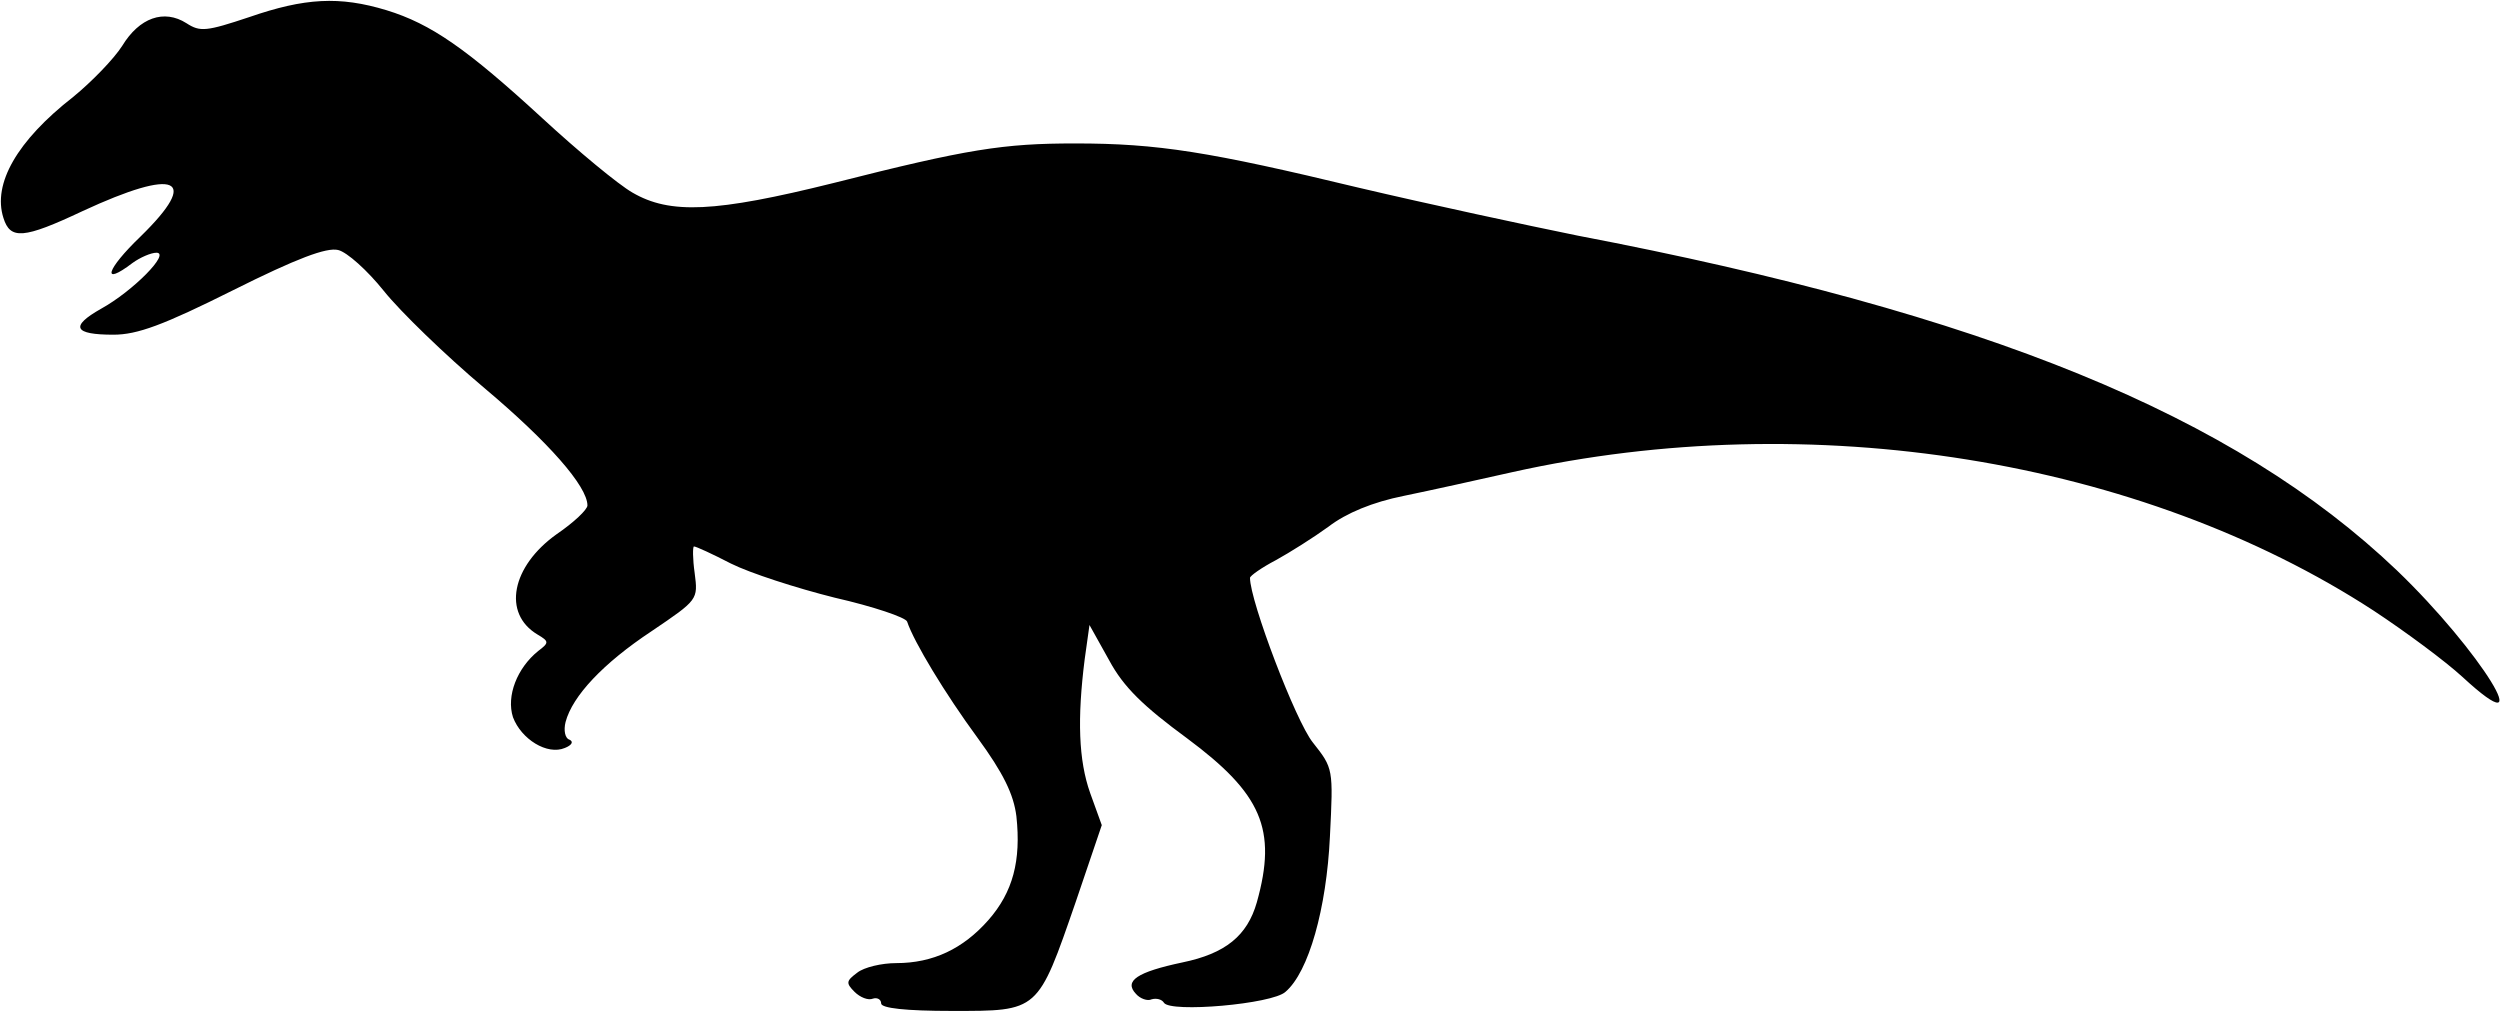
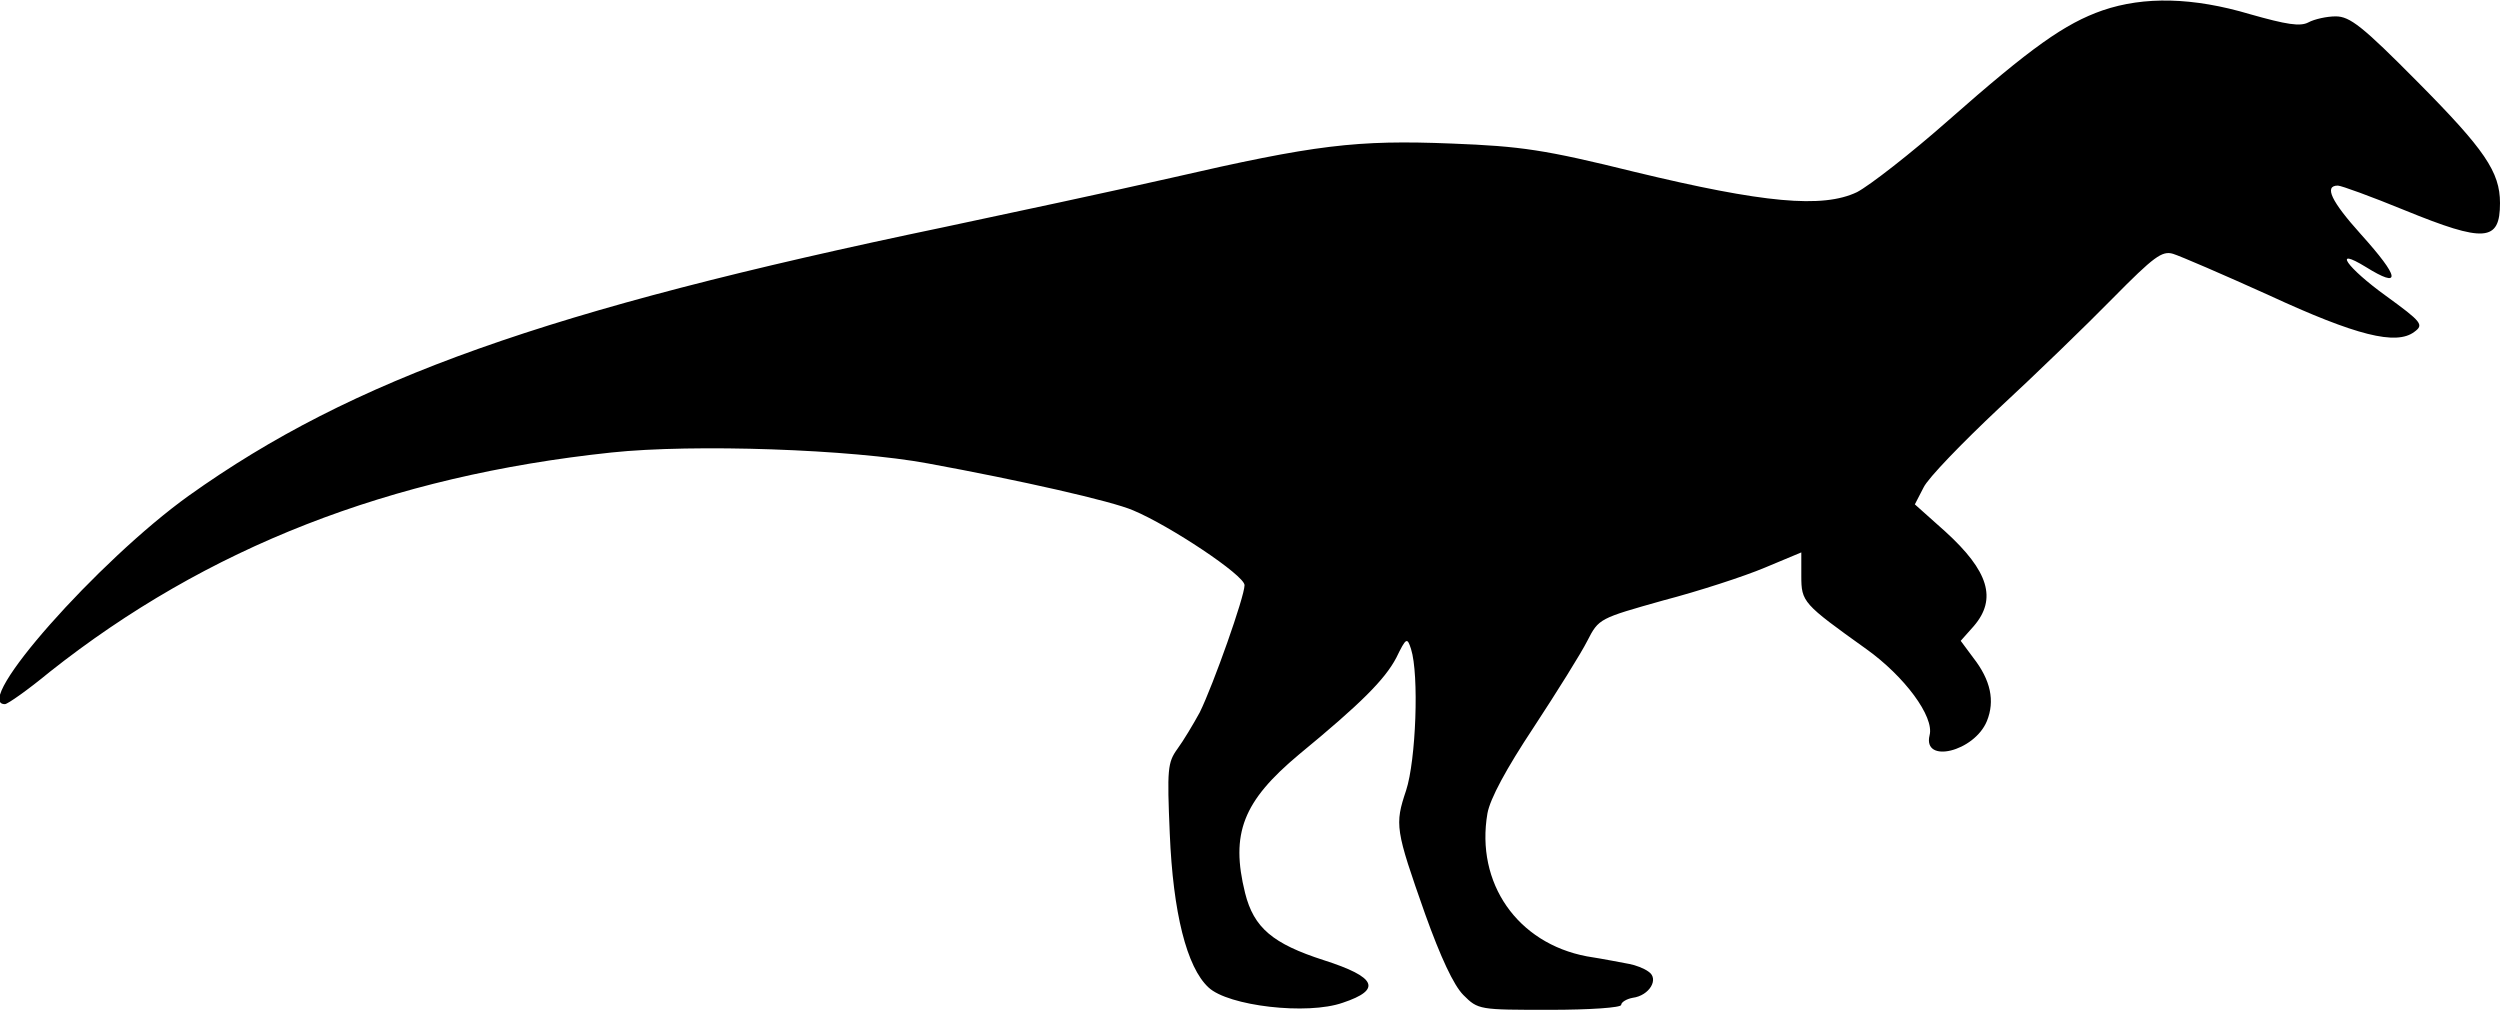
- <svg xmlns="http://www.w3.org/2000/svg" version="1.0" width="366pt" height="148pt" viewBox="0 0 366 148" preserveAspectRatio="xMidYMid meet">
-   <g transform="translate(0,148) scale(0.1,-0.1)" fill="current" stroke="current" stroke-width="50">
-     <path d="M365 1455 c-63 -21 -72 -22 -92 -9 -33 21 -69 8 -94 -33 -12 -19 -45 -53 -72 -75 -82 -64 -118 -127 -102 -177 10 -32 29 -31 116 10 138 64 173 49 85 -37 -51 -49 -58 -74 -12 -39 11 8 27 15 35 15 21 0 -34 -56 -81 -82 -46 -26 -40 -38 18 -38 35 0 73 14 175 65 94 47 137 63 154 59 13 -3 43 -30 67 -60 24 -30 90 -94 147 -142 94 -79 151 -144 151 -172 0 -6 -20 -25 -45 -42 -66 -47 -80 -116 -28 -147 17 -10 17 -12 1 -24 -31 -25 -47 -66 -37 -97 12 -32 50 -56 76 -45 10 4 13 9 7 12 -7 2 -9 14 -6 26 10 38 55 86 126 133 68 46 68 46 63 85 -3 21 -3 39 -1 39 3 0 27 -11 54 -25 28 -14 96 -36 152 -50 57 -13 104 -29 106 -35 10 -30 56 -106 103 -170 38 -52 53 -83 57 -115 7 -65 -5 -111 -41 -152 -37 -42 -81 -63 -135 -63 -21 0 -47 -6 -57 -14 -16 -12 -17 -15 -4 -28 8 -8 20 -13 27 -10 6 2 12 -1 12 -7 0 -7 36 -11 104 -11 127 0 125 -2 181 160 l38 112 -17 47 c-17 48 -19 109 -8 196 l7 50 29 -52 c21 -39 50 -67 114 -114 109 -81 132 -133 102 -240 -14 -49 -46 -75 -109 -88 -66 -14 -86 -27 -68 -46 6 -7 17 -11 23 -8 7 2 15 0 18 -5 9 -15 159 -2 178 16 34 29 60 122 65 227 5 100 5 100 -25 138 -25 31 -92 207 -92 241 0 3 17 15 38 26 20 11 55 33 77 49 26 20 65 36 110 45 39 8 111 24 160 35 436 97 919 19 1260 -203 47 -31 105 -74 130 -97 117 -108 26 39 -96 156 -238 227 -603 376 -1199 490 -74 15 -218 46 -320 70 -220 53 -295 65 -416 65 -105 0 -157 -8 -354 -58 -173 -43 -239 -46 -294 -14 -21 12 -80 61 -131 108 -112 103 -164 139 -229 159 -69 21 -120 18 -201 -10z" />
+ <svg xmlns="http://www.w3.org/2000/svg" version="1.0" width="458pt" height="185pt" viewBox="0 0 458 185" preserveAspectRatio="xMidYMid meet">
+   <g transform="translate(0,185) scale(0.1,-0.1)" fill="current" stroke="current" stroke-width="50">
+     <path d="M3852 1831 c-69 -24 -131 -68 -282 -201 -69 -61 -145 -120 -168 -132 -63 -30 -171 -20 -407 37 -166 41 -208 47 -335 52 -175 7 -250 -2 -515 -63 -110 -25 -297 -65 -415 -90 -729 -152 -1084 -278 -1384 -492 -166 -119 -399 -382 -337 -382 5 0 42 26 82 59 288 228 623 359 1029 402 151 16 440 6 580 -20 169 -31 337 -69 376 -86 67 -28 204 -119 204 -137 0 -21 -57 -182 -82 -233 -12 -22 -30 -52 -41 -67 -18 -25 -19 -37 -14 -155 6 -145 31 -245 71 -282 36 -34 181 -51 246 -28 72 24 62 47 -35 78 -93 30 -128 59 -144 123 -27 109 -4 168 99 254 113 93 157 137 178 177 18 37 20 38 27 16 15 -47 9 -204 -9 -259 -21 -63 -20 -71 35 -227 28 -78 52 -130 70 -148 27 -27 29 -27 158 -27 74 0 131 4 131 9 0 5 10 11 21 13 31 4 49 35 29 48 -8 6 -24 12 -35 14 -11 2 -46 9 -78 14 -127 24 -204 134 -182 262 5 27 34 81 85 158 42 64 87 136 98 158 21 41 22 41 139 74 65 17 148 44 186 60 l67 28 0 -43 c0 -48 3 -51 119 -134 70 -50 125 -124 116 -158 -13 -53 82 -30 105 26 15 37 7 75 -25 116 l-23 31 24 27 c43 50 27 101 -52 173 l-56 50 16 31 c8 17 71 82 138 145 67 62 161 153 209 202 75 76 90 87 110 81 13 -4 92 -38 176 -76 160 -74 233 -92 266 -67 18 13 14 18 -52 66 -72 52 -99 91 -37 53 66 -41 63 -20 -9 60 -54 60 -68 89 -42 89 6 0 61 -20 122 -45 147 -60 175 -58 175 13 0 57 -28 98 -151 222 -101 102 -124 120 -150 120 -16 0 -39 -5 -50 -11 -15 -8 -40 -4 -107 15 -104 31 -194 33 -270 7z" />
  </g>
</svg>
